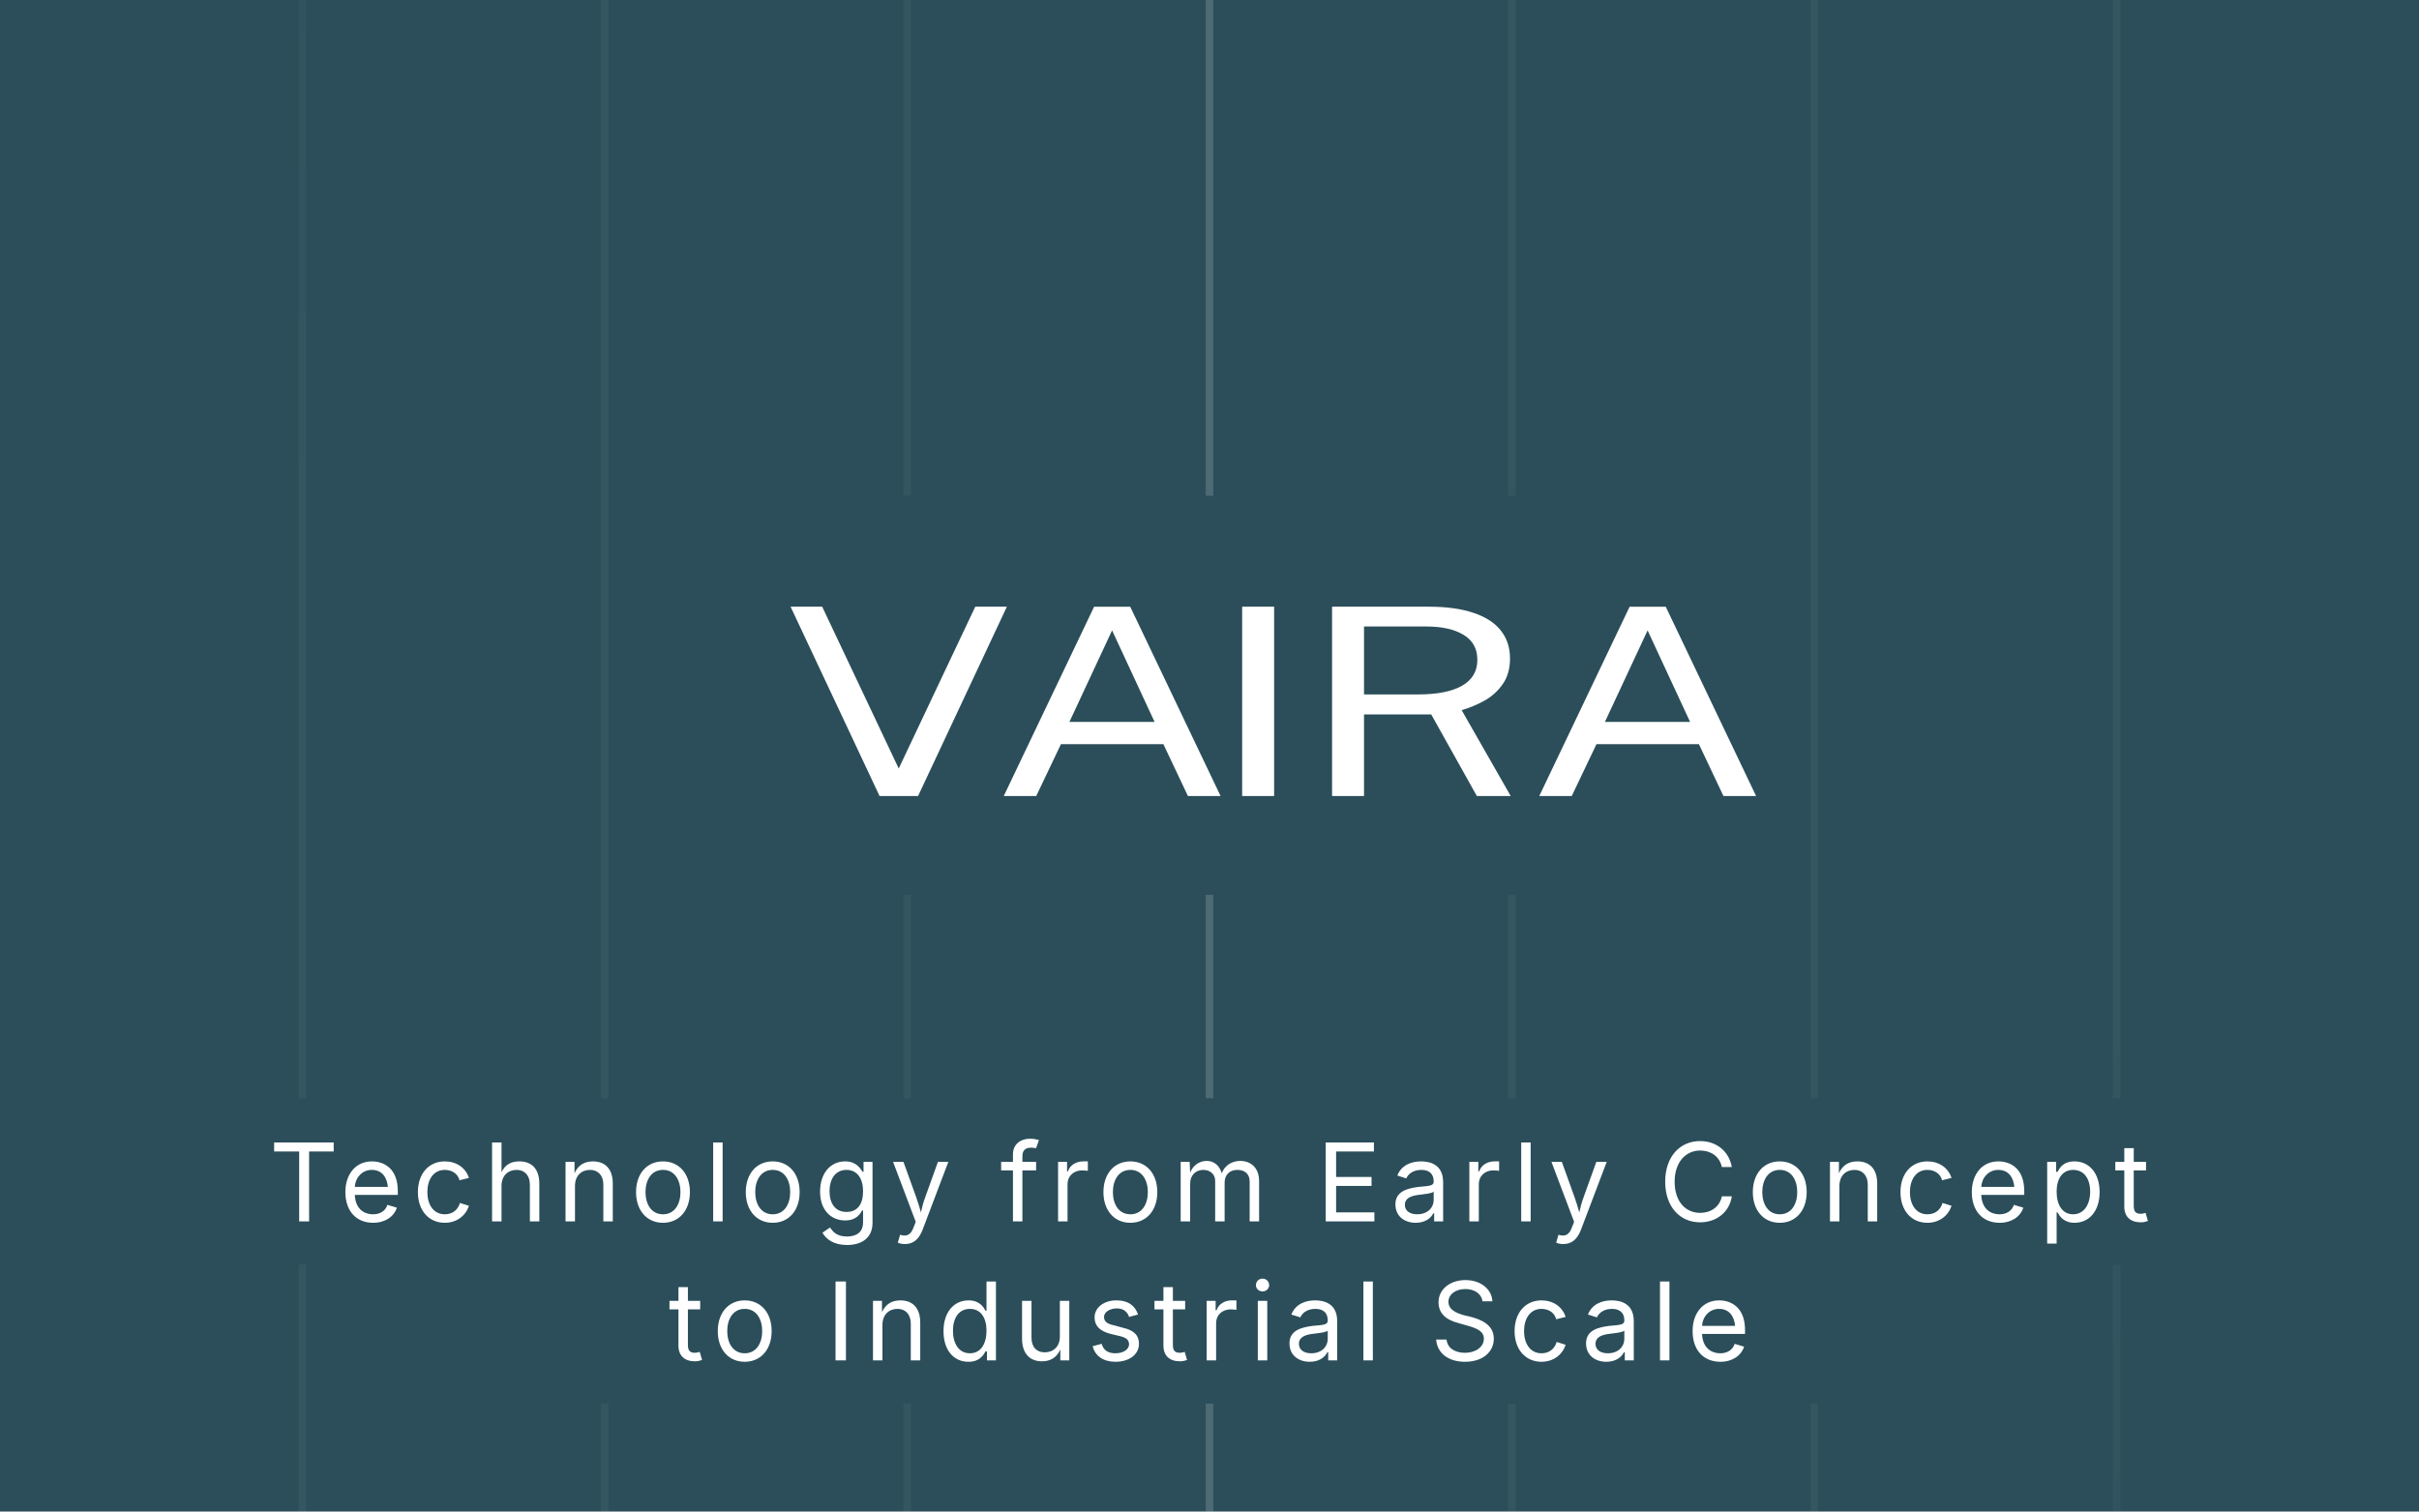
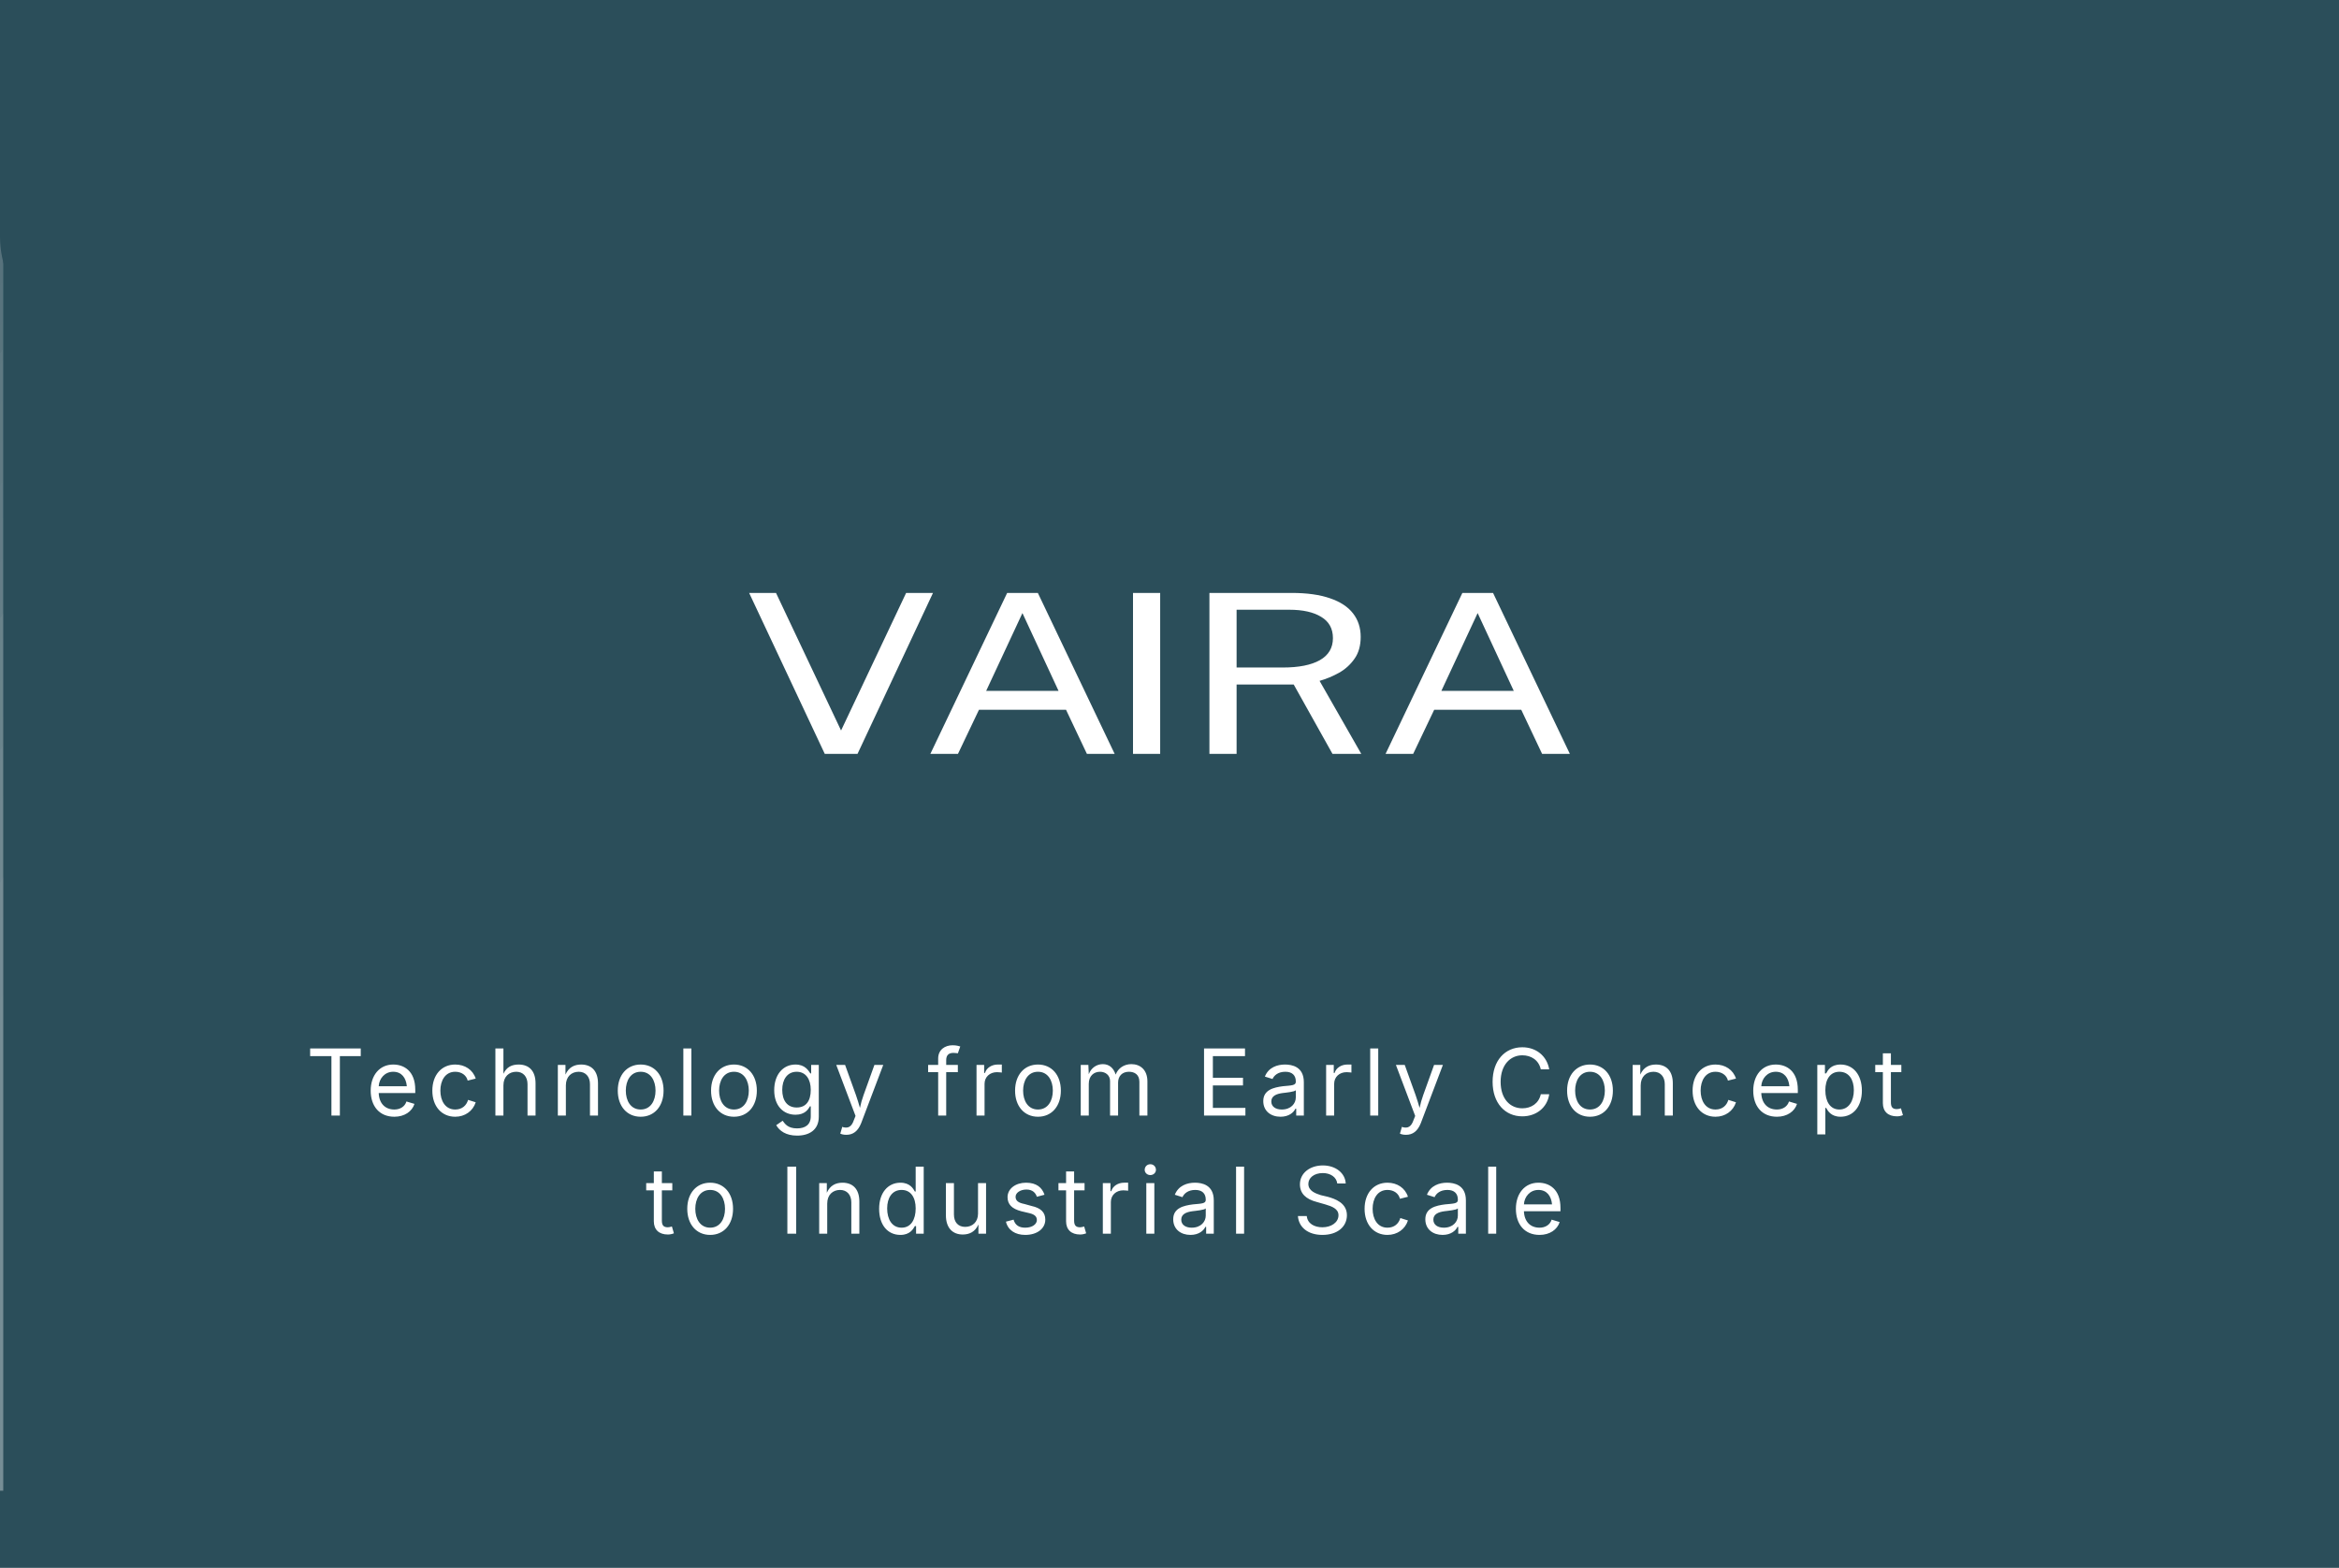
- <svg xmlns="http://www.w3.org/2000/svg" width="80mm" height="50mm" viewBox="0 0 80 50">
+ <svg xmlns="http://www.w3.org/2000/svg" width="91mm" height="61mm" viewBox="0 0 91 61">
  <style>
    text {
      font-family: -apple-system, system-ui, "Public Sans", sans-serif;
    }
  </style>
-   <rect width="80" height="50" fill="#2B4E5A" />
+   <rect width="91" height="61" fill="#2B4E5A" />
  <defs>
-     <linearGradient id="gridCombinedFade" x1="0" y1="0" x2="80" y2="50" gradientUnits="userSpaceOnUse">
+     <linearGradient id="gridCombinedFade" x1="0" y1="0" x2="91" y2="61" gradientUnits="userSpaceOnUse">
      <stop offset="0%" stop-color="#FFFFFF" stop-opacity="0.015" />
      <stop offset="20%" stop-color="#FFFFFF" stop-opacity="0.045" />
      <stop offset="50%" stop-color="#FFFFFF" stop-opacity="0.045" />
      <stop offset="80%" stop-color="#FFFFFF" stop-opacity="0.045" />
      <stop offset="100%" stop-color="#FFFFFF" stop-opacity="0.015" />
    </linearGradient>
-     <linearGradient id="centerCombinedFade" x1="0" y1="0" x2="80" y2="50" gradientUnits="userSpaceOnUse">
+     <linearGradient id="centerCombinedFade" x1="0" y1="0" x2="91" y2="61" gradientUnits="userSpaceOnUse">
      <stop offset="0%" stop-color="#FFFFFF" stop-opacity="0.06" />
      <stop offset="20%" stop-color="#FFFFFF" stop-opacity="0.16" />
      <stop offset="50%" stop-color="#FFFFFF" stop-opacity="0.16" />
      <stop offset="80%" stop-color="#FFFFFF" stop-opacity="0.16" />
      <stop offset="100%" stop-color="#FFFFFF" stop-opacity="0.06" />
    </linearGradient>
  </defs>
  <g stroke-width="0.25">
-     <line x1="10" y1="0" x2="10" y2="50" stroke="url(#gridCombinedFade)" />
-     <line x1="20" y1="0" x2="20" y2="50" stroke="url(#gridCombinedFade)" />
-     <line x1="30" y1="0" x2="30" y2="50" stroke="url(#gridCombinedFade)" />
-     <line x1="40" y1="0" x2="40" y2="50" stroke="url(#centerCombinedFade)" />
-     <line x1="50" y1="0" x2="50" y2="50" stroke="url(#gridCombinedFade)" />
-     <line x1="60" y1="0" x2="60" y2="50" stroke="url(#gridCombinedFade)" />
-     <line x1="70" y1="0" x2="70" y2="50" stroke="url(#gridCombinedFade)" />
+     <line x1="3+10" y1="3" x2="3+10" y2="58" stroke="url(#gridCombinedFade)" />
+     <line x1="3+20" y1="3" x2="3+20" y2="58" stroke="url(#gridCombinedFade)" />
+     <line x1="3+30" y1="3" x2="3+30" y2="58" stroke="url(#gridCombinedFade)" />
+     <line x1="3+40" y1="3" x2="3+40" y2="58" stroke="url(#centerCombinedFade)" />
+     <line x1="3+50" y1="3" x2="3+50" y2="58" stroke="url(#gridCombinedFade)" />
+     <line x1="3+60" y1="3" x2="3+60" y2="58" stroke="url(#gridCombinedFade)" />
+     <line x1="3+70" y1="3" x2="3+70" y2="58" stroke="url(#gridCombinedFade)" />
  </g>
-   <rect x="21" y="16.4" width="35" height="13.2" rx="4" ry="4" fill="#2B4E5A" />
-   <rect x="0" y="36.33" width="80" height="5.50" fill="#2B4E5A" />
-   <rect x="14.77" y="40.93" width="50.47" height="5.50" fill="#2B4E5A" />
-   <path fill="#FFFFFF" transform="translate(40,23) scale(0.188) translate(-85,-80)" d="M 26.958,97.72 11.307,64.411 h 5.561 L 30.331,92.882 43.794,64.411 h 5.561 L 33.735,97.72 Z m 21.85,0 15.894,-33.308 h 6.352 L 86.948,97.72 H 81.205 L 76.889,88.598 h -18.022 l -4.346,9.122 z M 60.357,84.682 H 75.339 L 67.863,68.58 Z M 90.746,97.72 V 64.411 h 5.622 v 33.308 z m 15.815,0 V 64.411 h 17.019 q 4.741,0 7.932,1.106 3.191,1.083 4.771,3.133 1.58,2.027 1.58,4.86 0,2.718 -1.276,4.515 -1.246,1.797 -3.191,2.902 -1.945,1.083 -4.042,1.682 l 8.631,15.111 h -5.957 l -8.023,-14.351 h -11.822 v 14.351 z m 5.622,-17.875 h 9.573 q 4.954,0 7.658,-1.52 2.705,-1.543 2.705,-4.561 0,-2.948 -2.431,-4.4 -2.401,-1.474 -6.595,-1.474 h -10.91 z m 30.828,17.875 15.894,-33.308 h 6.352 l 15.894,33.308 h -5.744 L 171.093,88.598 h -18.022 l -4.346,9.122 z m 11.548,-13.038 h 14.983 l -7.476,-16.101 z" />
-   <text x="40" y="40.4" font-size="3.6" fill="#FFFFFF" text-anchor="middle" letter-spacing="0.3">
-     Technology from Early Concept
-   </text>
-   <text x="40" y="45.0" font-size="3.6" fill="#FFFFFF" text-anchor="middle" letter-spacing="0.3">
-     to Industrial Scale
-   </text>
+   <rect x="3+21" y="3+16.4" width="35" height="13.2" rx="4" ry="4" fill="#2B4E5A" />
+   <rect x="3+0" y="3+36.33" width="80" height="5.50" fill="#2B4E5A" />
+   <rect x="3+14.77" y="3+40.93" width="50.47" height="5.50" fill="#2B4E5A" />
+   <g transform="translate(3,3)">
+     <path fill="#FFFFFF" transform="translate(40,23) scale(0.188) translate(-85,-80)" d="M 26.958,97.72 11.307,64.411 h 5.561 L 30.331,92.882 43.794,64.411 h 5.561 L 33.735,97.72 Z m 21.85,0 15.894,-33.308 h 6.352 L 86.948,97.72 H 81.205 L 76.889,88.598 h -18.022 l -4.346,9.122 z M 60.357,84.682 H 75.339 L 67.863,68.58 Z M 90.746,97.72 V 64.411 h 5.622 v 33.308 z m 15.815,0 V 64.411 h 17.019 q 4.741,0 7.932,1.106 3.191,1.083 4.771,3.133 1.58,2.027 1.58,4.86 0,2.718 -1.276,4.515 -1.246,1.797 -3.191,2.902 -1.945,1.083 -4.042,1.682 l 8.631,15.111 h -5.957 l -8.023,-14.351 h -11.822 v 14.351 z m 5.622,-17.875 h 9.573 q 4.954,0 7.658,-1.52 2.705,-1.543 2.705,-4.561 0,-2.948 -2.431,-4.4 -2.401,-1.474 -6.595,-1.474 h -10.91 z m 30.828,17.875 15.894,-33.308 h 6.352 l 15.894,33.308 h -5.744 L 171.093,88.598 h -18.022 l -4.346,9.122 z m 11.548,-13.038 h 14.983 l -7.476,-16.101 z" />
+     <text x="40" y="40.4" font-size="3.6" fill="#FFFFFF" text-anchor="middle" letter-spacing="0.3">
+       Technology from Early Concept
+     </text>
+     <text x="40" y="45.0" font-size="3.6" fill="#FFFFFF" text-anchor="middle" letter-spacing="0.3">
+       to Industrial Scale
+     </text>
+   </g>
</svg>
